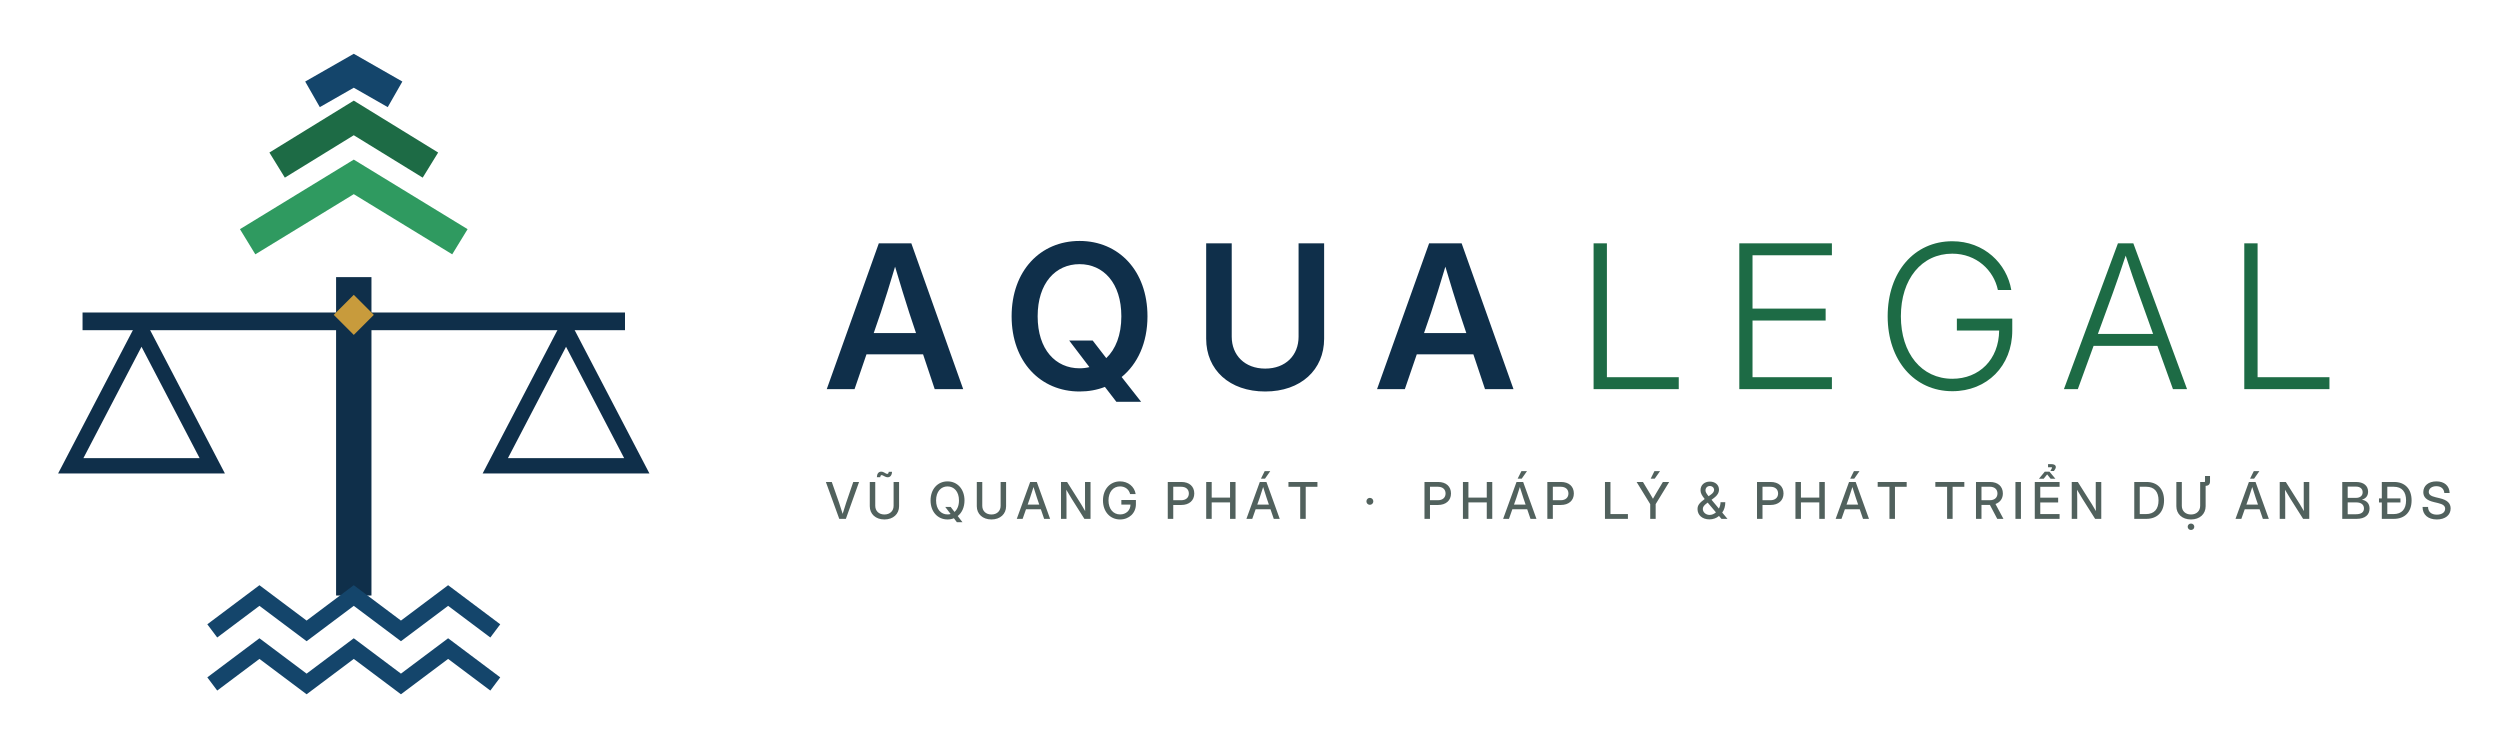
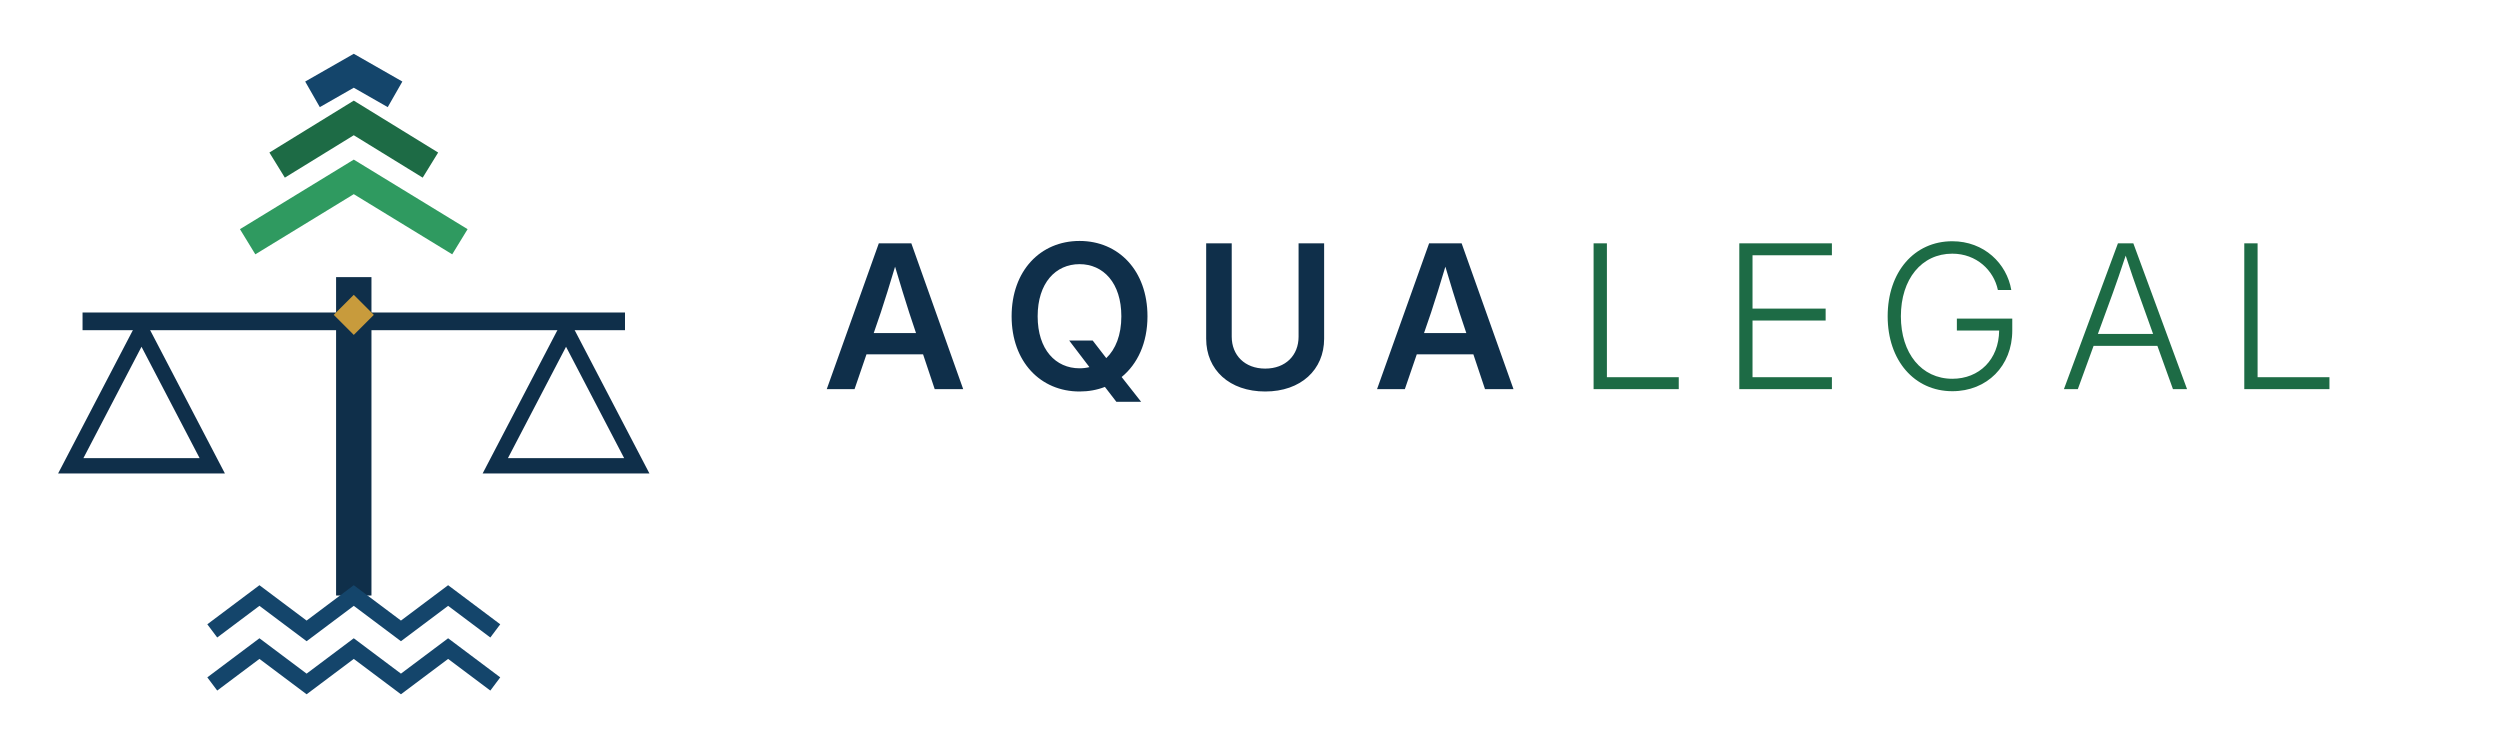
<svg xmlns="http://www.w3.org/2000/svg" viewBox="0 0 424 126" width="424" height="126">
  <g transform="translate(0 3)">
    <path d="M42 38 L60 27 L78 38" fill="none" stroke="#2f9a60" stroke-width="5" stroke-linejoin="miter" />
    <path d="M47 25 L60 17 L73 25" fill="none" stroke="#1d6b45" stroke-width="5" stroke-linejoin="miter" />
    <path d="M53 13 L60 9 L67 13" fill="none" stroke="#14456b" stroke-width="5" stroke-linejoin="miter" />
    <rect x="57" y="44" width="6" height="54" fill="#0f2f4a" />
    <rect x="14" y="50" width="92" height="3" fill="#0f2f4a" />
    <path d="M24 53L12 76H36Z" fill="none" stroke="#0f2f4a" stroke-width="2.6" stroke-linejoin="miter" />
    <path d="M96 53L84 76H108Z" fill="none" stroke="#0f2f4a" stroke-width="2.6" stroke-linejoin="miter" />
    <path d="M36 104l8-6 8 6 8-6 8 6 8-6 8 6" fill="none" stroke="#14456b" stroke-width="2.8" stroke-linejoin="miter" />
    <path d="M36 113l8-6 8 6 8-6 8 6 8-6 8 6" fill="none" stroke="#14456b" stroke-width="2.8" stroke-linejoin="miter" />
    <path d="M60 47l3.4 3.4L60 53.8l-3.4-3.4z" fill="#c89b3c" />
  </g>
  <g transform="translate(140 66)">
    <path d="M0.216 0.0H4.931L6.956 -5.91H16.552L18.527 0.0H23.358L14.56 -24.736H9.048ZM8.185 -9.513 9.38 -12.999C10.127 -15.273 10.874 -17.647 11.804 -20.769C12.733 -17.647 13.464 -15.273 14.194 -12.999L15.356 -9.513Z M43.091 0.398C44.635 0.398 46.079 0.133 47.391 -0.382L49.333 2.142H53.533L50.23 -2.059C52.936 -4.267 54.612 -7.853 54.612 -12.352C54.612 -20.104 49.715 -25.135 43.091 -25.135C36.467 -25.135 31.57 -20.104 31.57 -12.352C31.57 -4.648 36.467 0.398 43.091 0.398ZM41.331 -8.251 44.768 -3.735C44.237 -3.603 43.672 -3.536 43.091 -3.536C39.04 -3.536 35.986 -6.707 35.986 -12.352C35.986 -18.013 39.04 -21.2 43.091 -21.2C47.125 -21.2 50.18 -18.013 50.18 -12.352C50.18 -9.164 49.2 -6.757 47.623 -5.263L45.316 -8.251Z M74.578 0.398C80.621 0.398 84.572 -3.287 84.572 -8.55V-24.736H80.239V-8.898C80.239 -5.744 78.047 -3.486 74.578 -3.486C71.108 -3.486 68.9 -5.761 68.9 -8.898V-24.736H64.567V-8.55C64.567 -3.271 68.518 0.398 74.578 0.398Z M93.546 0.0H98.261L100.287 -5.91H109.882L111.858 0.0H116.689L107.89 -24.736H102.379ZM101.515 -9.513 102.711 -12.999C103.458 -15.273 104.205 -17.647 105.134 -20.769C106.064 -17.647 106.795 -15.273 107.525 -12.999L108.687 -9.513Z" fill="#0f2f4a" />
    <path transform="translate(127.7 0)" d="M2.573 0.0H17.017V-2.025H4.831V-24.736H2.573Z M27.286 0.0H42.991V-2.025H29.528V-11.638H41.929V-13.663H29.528V-22.711H42.991V-24.736H27.286Z M63.421 0.349C69.282 0.349 73.581 -3.918 73.581 -9.944V-11.97H64.185V-9.944H71.357C71.307 -4.997 67.954 -1.76 63.421 -1.76C58.192 -1.76 54.689 -6.076 54.689 -12.352C54.689 -18.677 58.208 -22.977 63.405 -22.977C67.522 -22.977 70.444 -20.154 71.141 -16.817H73.415C72.652 -21.3 68.817 -25.085 63.405 -25.085C56.963 -25.085 52.448 -19.889 52.448 -12.352C52.448 -4.881 56.963 0.349 63.421 0.349Z M82.34 0.0H84.698L87.371 -7.338H98.195L100.835 0.0H103.225L94.111 -24.736H91.504ZM88.101 -9.363 90.641 -16.319C91.255 -18.029 91.903 -19.889 92.816 -22.645C93.713 -19.889 94.36 -18.029 94.974 -16.319L97.464 -9.363Z M112.93 0.0H127.374V-2.025H115.188V-24.736H112.93Z" fill="#1d6b45" />
  </g>
-   <g transform="translate(140 88)">
-     <path d="M2.339 0.0H3.46L5.698 -6.257H4.712L3.506 -2.729C3.355 -2.276 3.166 -1.671 2.914 -0.848C2.654 -1.671 2.461 -2.276 2.31 -2.729L1.071 -6.257H0.067Z M9.997 0.101C11.5 0.101 12.483 -0.836 12.483 -2.142V-6.257H11.555V-2.217C11.555 -1.361 10.963 -0.743 9.997 -0.743C9.036 -0.743 8.443 -1.361 8.443 -2.217V-6.257H7.515V-2.142C7.515 -0.836 8.494 0.101 9.997 0.101ZM10.56 -7.055C10.997 -7.055 11.27 -7.412 11.286 -7.987H10.728C10.703 -7.743 10.635 -7.63 10.48 -7.63C10.199 -7.63 9.913 -8.008 9.451 -8.008C8.985 -8.008 8.733 -7.63 8.716 -7.067H9.292C9.3 -7.252 9.371 -7.424 9.527 -7.424C9.754 -7.424 10.115 -7.055 10.56 -7.055Z  M20.699 0.101C21.089 0.101 21.45 0.029 21.782 -0.105L22.286 0.567H23.235L22.429 -0.479C23.143 -1.041 23.579 -1.974 23.579 -3.124C23.579 -5.047 22.366 -6.358 20.699 -6.358C19.032 -6.358 17.822 -5.047 17.822 -3.124C17.822 -1.214 19.032 0.101 20.699 0.101ZM20.316 -2.02 21.228 -0.823C21.06 -0.773 20.883 -0.752 20.699 -0.752C19.619 -0.752 18.759 -1.6 18.759 -3.124C18.759 -4.657 19.619 -5.505 20.699 -5.505C21.778 -5.505 22.643 -4.657 22.643 -3.124C22.643 -2.234 22.345 -1.571 21.883 -1.176L21.236 -2.02Z M28.147 0.101C29.65 0.101 30.633 -0.836 30.633 -2.142V-6.257H29.705V-2.217C29.705 -1.361 29.113 -0.743 28.147 -0.743C27.185 -0.743 26.593 -1.361 26.593 -2.217V-6.257H25.665V-2.142C25.665 -0.836 26.644 0.101 28.147 0.101Z M32.446 0.0H33.437L34.008 -1.625H36.532L37.086 0.0H38.098L35.843 -6.257H34.717ZM34.289 -2.419 34.68 -3.527C34.852 -4.044 35.032 -4.594 35.284 -5.404C35.532 -4.594 35.708 -4.044 35.881 -3.527L36.259 -2.419Z M39.944 0.0H40.877V-3.385C40.877 -3.662 40.872 -4.203 40.843 -4.938C41.259 -4.224 41.599 -3.658 41.775 -3.38L43.913 0.0H44.954V-6.257H44.018V-2.532C44.018 -2.305 44.026 -1.772 44.043 -1.319C43.791 -1.764 43.514 -2.238 43.367 -2.473L40.977 -6.257H39.944Z M49.962 0.101C51.499 0.101 52.65 -0.987 52.65 -2.478V-3.196H50.181V-2.419H51.73C51.722 -1.424 50.958 -0.752 49.975 -0.752C48.787 -0.752 48.001 -1.705 48.001 -3.124C48.001 -4.552 48.782 -5.505 49.971 -5.505C50.832 -5.505 51.487 -4.98 51.663 -4.208H52.608C52.411 -5.48 51.319 -6.358 49.958 -6.358C48.283 -6.358 47.065 -5.052 47.065 -3.124C47.065 -1.226 48.266 0.101 49.962 0.101Z  M58.052 0.0H58.984V-2.356H60.341C61.68 -2.356 62.549 -3.107 62.549 -4.308C62.549 -5.505 61.71 -6.257 60.37 -6.257H58.052ZM58.984 -3.162V-5.446H60.324C61.13 -5.446 61.63 -5.014 61.63 -4.308C61.63 -3.603 61.13 -3.162 60.324 -3.162Z M64.572 0.0H65.504V-2.792H68.616V0.0H69.548V-6.257H68.616V-3.607H65.504V-6.257H64.572Z M71.391 0.0H72.382L72.953 -1.625H75.476L76.031 0.0H77.043L74.788 -6.257H73.662ZM73.234 -2.419 73.625 -3.527C73.797 -4.044 73.977 -4.594 74.229 -5.404C74.477 -4.594 74.653 -4.044 74.826 -3.527L75.203 -2.419ZM73.856 -6.82H74.544L75.434 -8.092H74.49Z M78.52 -5.438H80.514V0.0H81.451V-5.438H83.437V-6.257H78.52Z   M92.327 -2.385C92.659 -2.385 92.915 -2.646 92.915 -2.973C92.915 -3.301 92.659 -3.561 92.327 -3.561C92 -3.561 91.744 -3.301 91.744 -2.973C91.744 -2.646 92 -2.385 92.327 -2.385Z   M101.592 0.0H102.524V-2.356H103.88C105.22 -2.356 106.089 -3.107 106.089 -4.308C106.089 -5.505 105.249 -6.257 103.91 -6.257H101.592ZM102.524 -3.162V-5.446H103.863C104.67 -5.446 105.169 -5.014 105.169 -4.308C105.169 -3.603 104.67 -3.162 103.863 -3.162Z M108.112 0.0H109.044V-2.792H112.156V0.0H113.088V-6.257H112.156V-3.607H109.044V-6.257H108.112Z M114.93 0.0H115.921L116.492 -1.625H119.016L119.57 0.0H120.582L118.327 -6.257H117.202ZM116.774 -2.419 117.164 -3.527C117.336 -4.044 117.517 -4.594 117.769 -5.404C118.017 -4.594 118.193 -4.044 118.365 -3.527L118.743 -2.419ZM117.395 -6.82H118.084L118.974 -8.092H118.029Z M122.429 0.0H123.361V-2.356H124.717C126.057 -2.356 126.926 -3.107 126.926 -4.308C126.926 -5.505 126.086 -6.257 124.747 -6.257H122.429ZM123.361 -3.162V-5.446H124.701C125.507 -5.446 126.006 -5.014 126.006 -4.308C126.006 -3.603 125.507 -3.162 124.701 -3.162Z  M132.202 0.0H136.095V-0.819H133.134V-6.257H132.202Z M139.877 0.0H140.801V-2.499L143.094 -6.257H142.023L140.847 -4.283C140.671 -3.989 140.507 -3.7 140.343 -3.41C140.179 -3.7 140.012 -3.989 139.835 -4.283L138.647 -6.257H137.568L139.877 -2.499ZM139.957 -6.82H140.646L141.536 -8.092H140.591Z  M149.924 0.088C150.532 0.088 151.141 -0.13 151.54 -0.496L151.96 0.0H152.981L152.086 -1.071C152.439 -1.541 152.611 -2.15 152.611 -2.83H151.801C151.801 -2.44 151.696 -2.066 151.523 -1.743L150.276 -3.238L150.709 -3.561C151.263 -3.968 151.54 -4.434 151.54 -4.963C151.54 -5.753 150.915 -6.32 149.991 -6.32C149.046 -6.32 148.408 -5.724 148.408 -4.854C148.408 -4.384 148.601 -4.019 149.117 -3.368C148.202 -2.692 147.9 -2.293 147.9 -1.663C147.9 -0.634 148.71 0.088 149.924 0.088ZM151.024 -1.104C150.713 -0.831 150.339 -0.668 149.953 -0.668C149.31 -0.668 148.798 -1.13 148.798 -1.675C148.798 -2.024 149 -2.297 149.449 -2.629L149.621 -2.759ZM149.777 -3.838C149.394 -4.313 149.252 -4.548 149.252 -4.837C149.252 -5.278 149.575 -5.572 149.991 -5.572C150.411 -5.572 150.709 -5.278 150.709 -4.921C150.709 -4.67 150.558 -4.401 150.234 -4.166Z  M157.988 0.0H158.92V-2.356H160.276C161.616 -2.356 162.485 -3.107 162.485 -4.308C162.485 -5.505 161.645 -6.257 160.306 -6.257H157.988ZM158.92 -3.162V-5.446H160.26C161.066 -5.446 161.566 -5.014 161.566 -4.308C161.566 -3.603 161.066 -3.162 160.26 -3.162Z M164.508 0.0H165.44V-2.792H168.552V0.0H169.484V-6.257H168.552V-3.607H165.44V-6.257H164.508Z M171.326 0.0H172.317L172.889 -1.625H175.412L175.967 0.0H176.979L174.724 -6.257H173.598ZM173.17 -2.419 173.56 -3.527C173.733 -4.044 173.913 -4.594 174.165 -5.404C174.413 -4.594 174.589 -4.044 174.761 -3.527L175.139 -2.419ZM173.791 -6.82H174.48L175.37 -8.092H174.425Z M178.456 -5.438H180.45V0.0H181.387V-5.438H183.373V-6.257H178.456Z  M188.233 -5.438H190.228V0.0H191.164V-5.438H193.15V-6.257H188.233Z M195.127 0.0H196.059V-2.368H197.445C197.458 -2.368 197.474 -2.368 197.487 -2.368L198.734 0.0H199.784L198.432 -2.524C199.213 -2.805 199.687 -3.435 199.687 -4.308C199.687 -5.505 198.848 -6.257 197.508 -6.257H195.127ZM196.059 -3.162V-5.451H197.466C198.272 -5.451 198.768 -5.014 198.768 -4.308C198.768 -3.603 198.277 -3.162 197.47 -3.162Z M202.752 -6.257H201.819V0.0H202.752Z M205.098 0.0H209.306V-0.819H206.03V-2.784H209.062V-3.595H206.03V-5.438H209.306V-6.257H205.098ZM206.61 -6.811 207.198 -7.542 207.781 -6.811H208.587V-6.815L207.592 -8.004H206.794L205.812 -6.815V-6.811ZM208.34 -8.113 208.524 -8.386C208.844 -8.856 208.638 -9.28 207.928 -9.28H207.349V-8.747H207.92C208.029 -8.747 208.054 -8.697 208.004 -8.6L207.743 -8.113Z M211.366 0.0H212.298V-3.385C212.298 -3.662 212.294 -4.203 212.265 -4.938C212.681 -4.224 213.021 -3.658 213.197 -3.38L215.334 0.0H216.376V-6.257H215.439V-2.532C215.439 -2.305 215.448 -1.772 215.465 -1.319C215.213 -1.764 214.936 -2.238 214.789 -2.473L212.399 -6.257H211.366Z  M223.995 0.0C225.906 0.0 227.023 -1.193 227.023 -3.137C227.023 -5.073 225.902 -6.257 224.058 -6.257H221.971V0.0ZM222.903 -0.81V-5.446H223.999C225.393 -5.446 226.086 -4.586 226.086 -3.137C226.086 -1.68 225.393 -0.81 223.936 -0.81Z M231.59 0.101C233.094 0.101 234.076 -0.836 234.076 -2.142V-5.602C234.551 -5.61 234.819 -5.85 234.819 -6.345V-7.265H233.971V-6.345C233.971 -6.29 233.938 -6.257 233.883 -6.257H233.148V-2.217C233.148 -1.361 232.556 -0.743 231.59 -0.743C230.629 -0.743 230.037 -1.361 230.037 -2.217V-6.257H229.109V-2.142C229.109 -0.836 230.087 0.101 231.59 0.101ZM231.59 1.885C231.905 1.885 232.153 1.646 232.153 1.34C232.153 1.033 231.905 0.794 231.59 0.794C231.275 0.794 231.032 1.033 231.032 1.34C231.032 1.646 231.275 1.885 231.59 1.885Z  M239.142 0.0H240.133L240.704 -1.625H243.228L243.782 0.0H244.794L242.539 -6.257H241.414ZM240.986 -2.419 241.376 -3.527C241.548 -4.044 241.729 -4.594 241.981 -5.404C242.229 -4.594 242.405 -4.044 242.577 -3.527L242.955 -2.419ZM241.607 -6.82H242.296L243.186 -8.092H242.241Z M246.641 0.0H247.573V-3.385C247.573 -3.662 247.569 -4.203 247.54 -4.938C247.955 -4.224 248.295 -3.658 248.472 -3.38L250.609 0.0H251.651V-6.257H250.714V-2.532C250.714 -2.305 250.723 -1.772 250.739 -1.319C250.487 -1.764 250.21 -2.238 250.063 -2.473L247.674 -6.257H246.641Z  M257.246 0.0H259.656C261.134 0.0 261.878 -0.697 261.878 -1.759C261.878 -2.65 261.306 -3.141 260.58 -3.242V-3.25C261.235 -3.452 261.63 -3.893 261.63 -4.611C261.63 -5.614 260.874 -6.257 259.585 -6.257H257.246ZM258.17 -0.785V-2.792H259.631C260.458 -2.792 260.929 -2.398 260.929 -1.764C260.929 -1.125 260.446 -0.785 259.597 -0.785ZM258.17 -3.561V-5.472H259.572C260.282 -5.472 260.706 -5.102 260.706 -4.514C260.706 -3.926 260.282 -3.561 259.572 -3.561Z M265.979 0.0C267.89 0.0 269.007 -1.193 269.007 -3.137C269.007 -5.073 267.885 -6.257 266.042 -6.257H263.955V-3.473H263.476V-2.784H263.955V0.0ZM264.887 -0.81V-2.784H267.117V-3.473H264.887V-5.446H265.983C267.377 -5.446 268.07 -4.586 268.07 -3.137C268.07 -1.68 267.377 -0.81 265.92 -0.81Z M273.289 0.101C274.708 0.101 275.628 -0.638 275.628 -1.764C275.628 -2.658 275.048 -3.2 273.793 -3.498L273.117 -3.658C272.256 -3.863 271.92 -4.124 271.92 -4.577C271.92 -5.144 272.453 -5.543 273.209 -5.543C273.998 -5.543 274.511 -5.102 274.557 -4.384H275.46C275.422 -5.606 274.569 -6.358 273.221 -6.358C271.878 -6.358 270.992 -5.631 270.992 -4.531C270.992 -3.666 271.546 -3.141 272.81 -2.843L273.494 -2.679C274.364 -2.473 274.695 -2.196 274.695 -1.713C274.695 -1.104 274.137 -0.714 273.289 -0.714C272.352 -0.714 271.802 -1.201 271.798 -2.028H270.866C270.866 -0.705 271.79 0.101 273.289 0.101Z" fill="#51615d" />
-   </g>
</svg>
